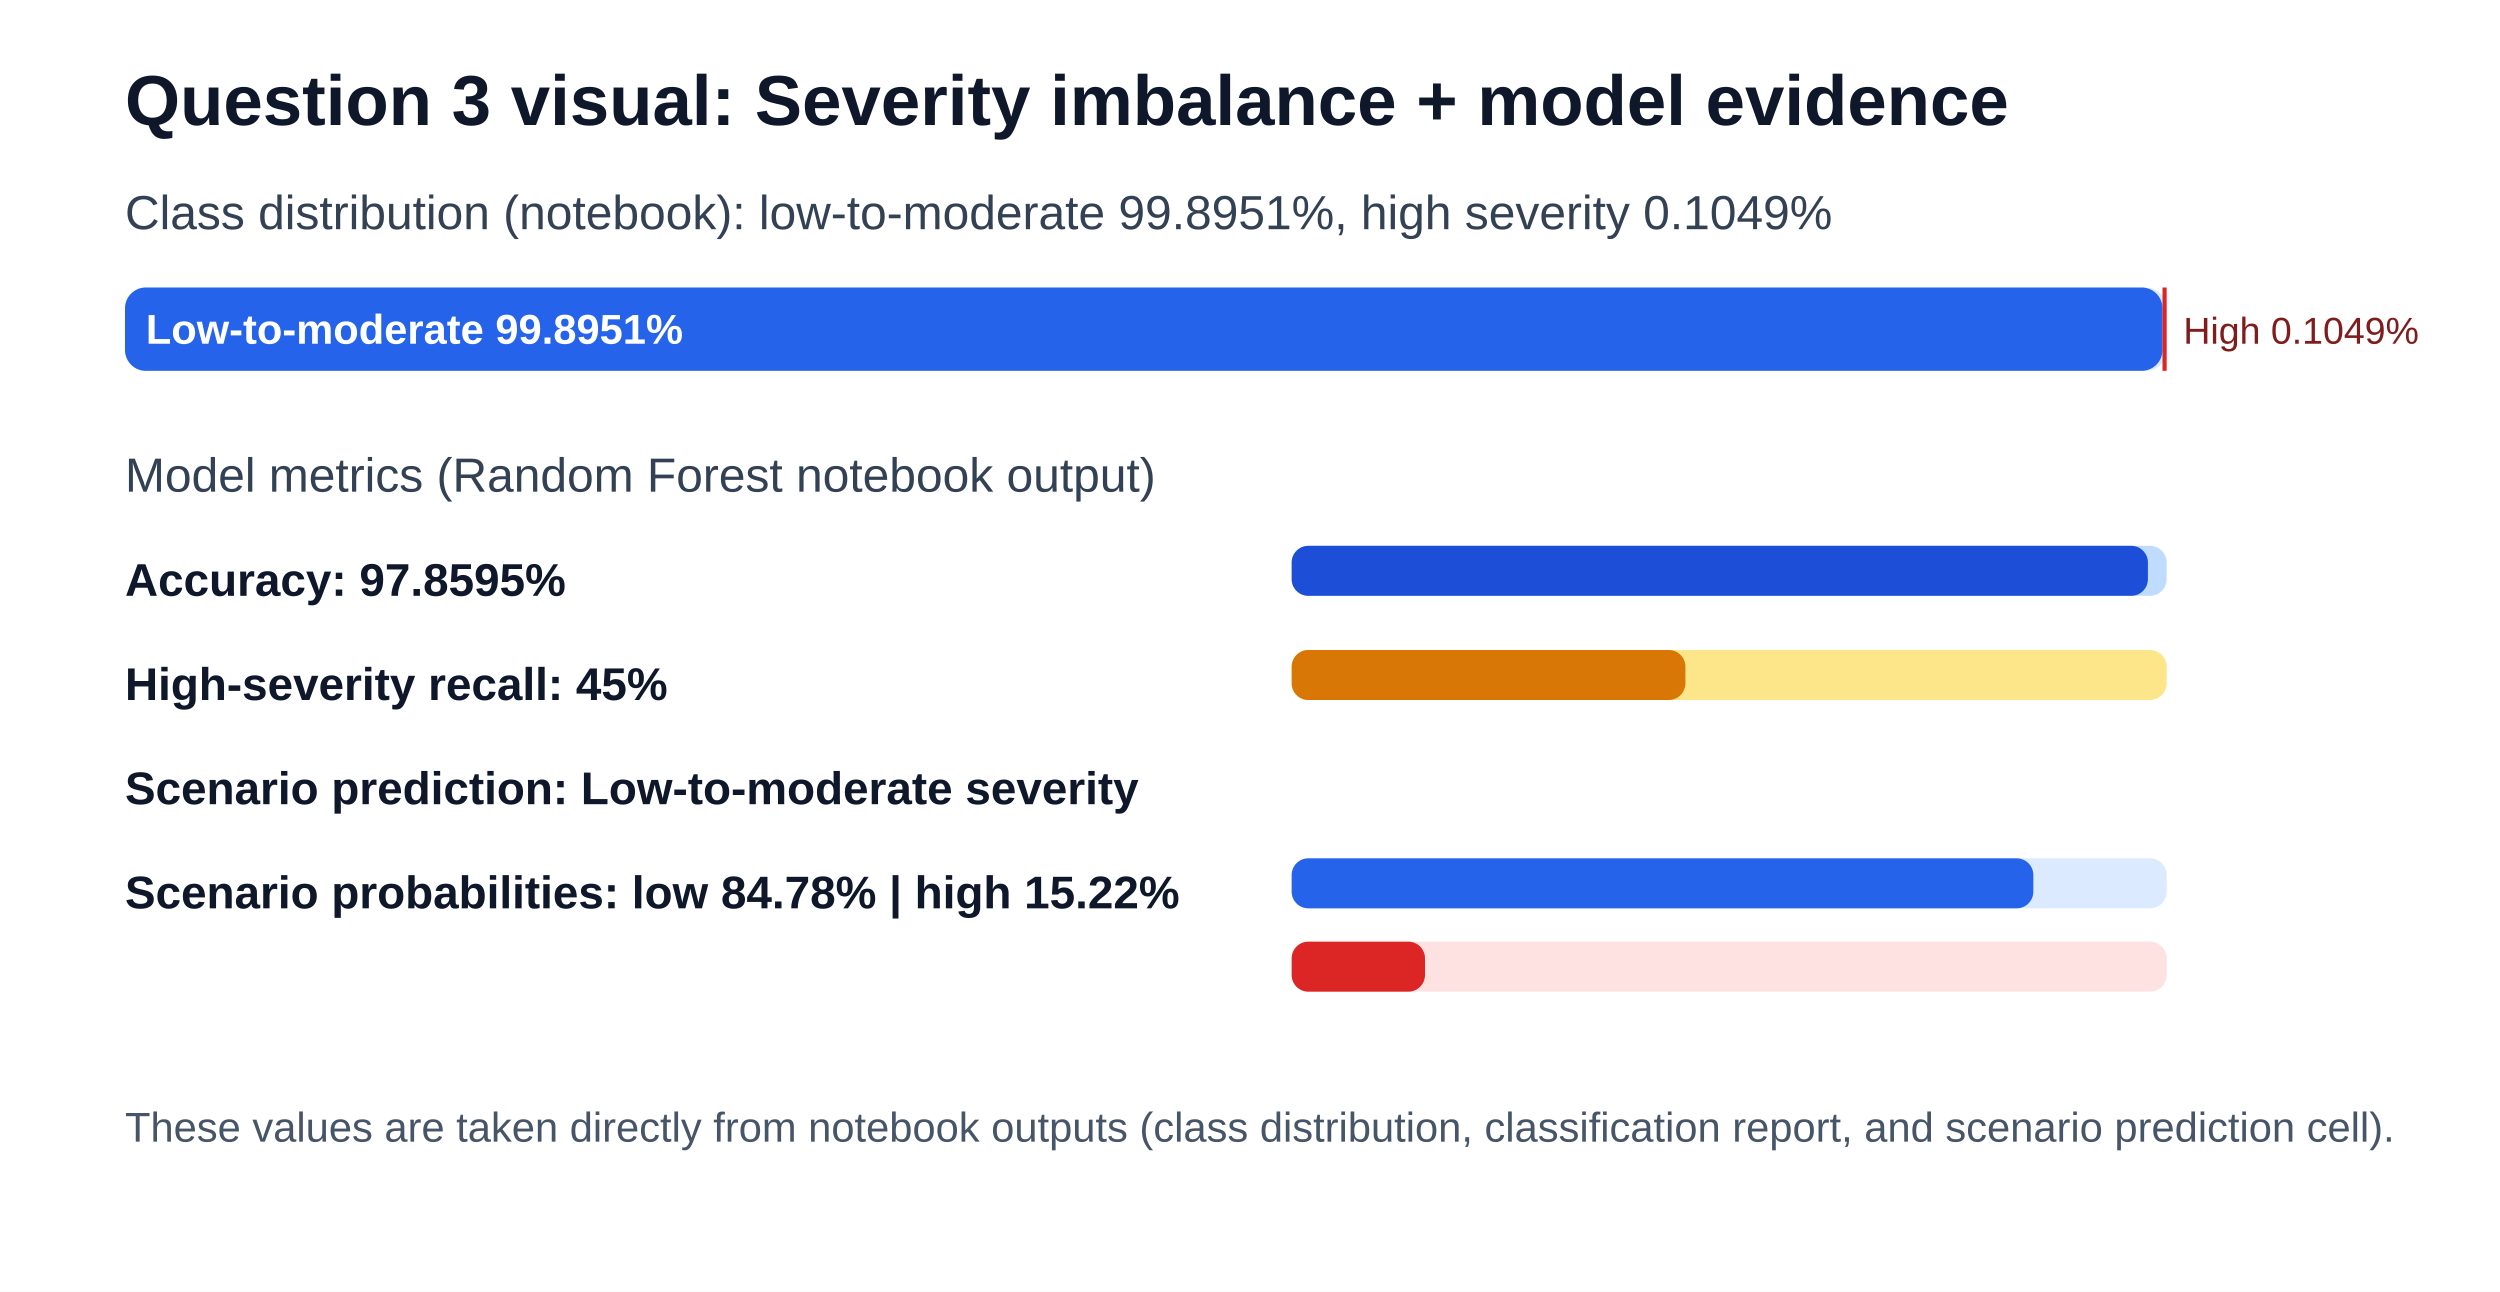
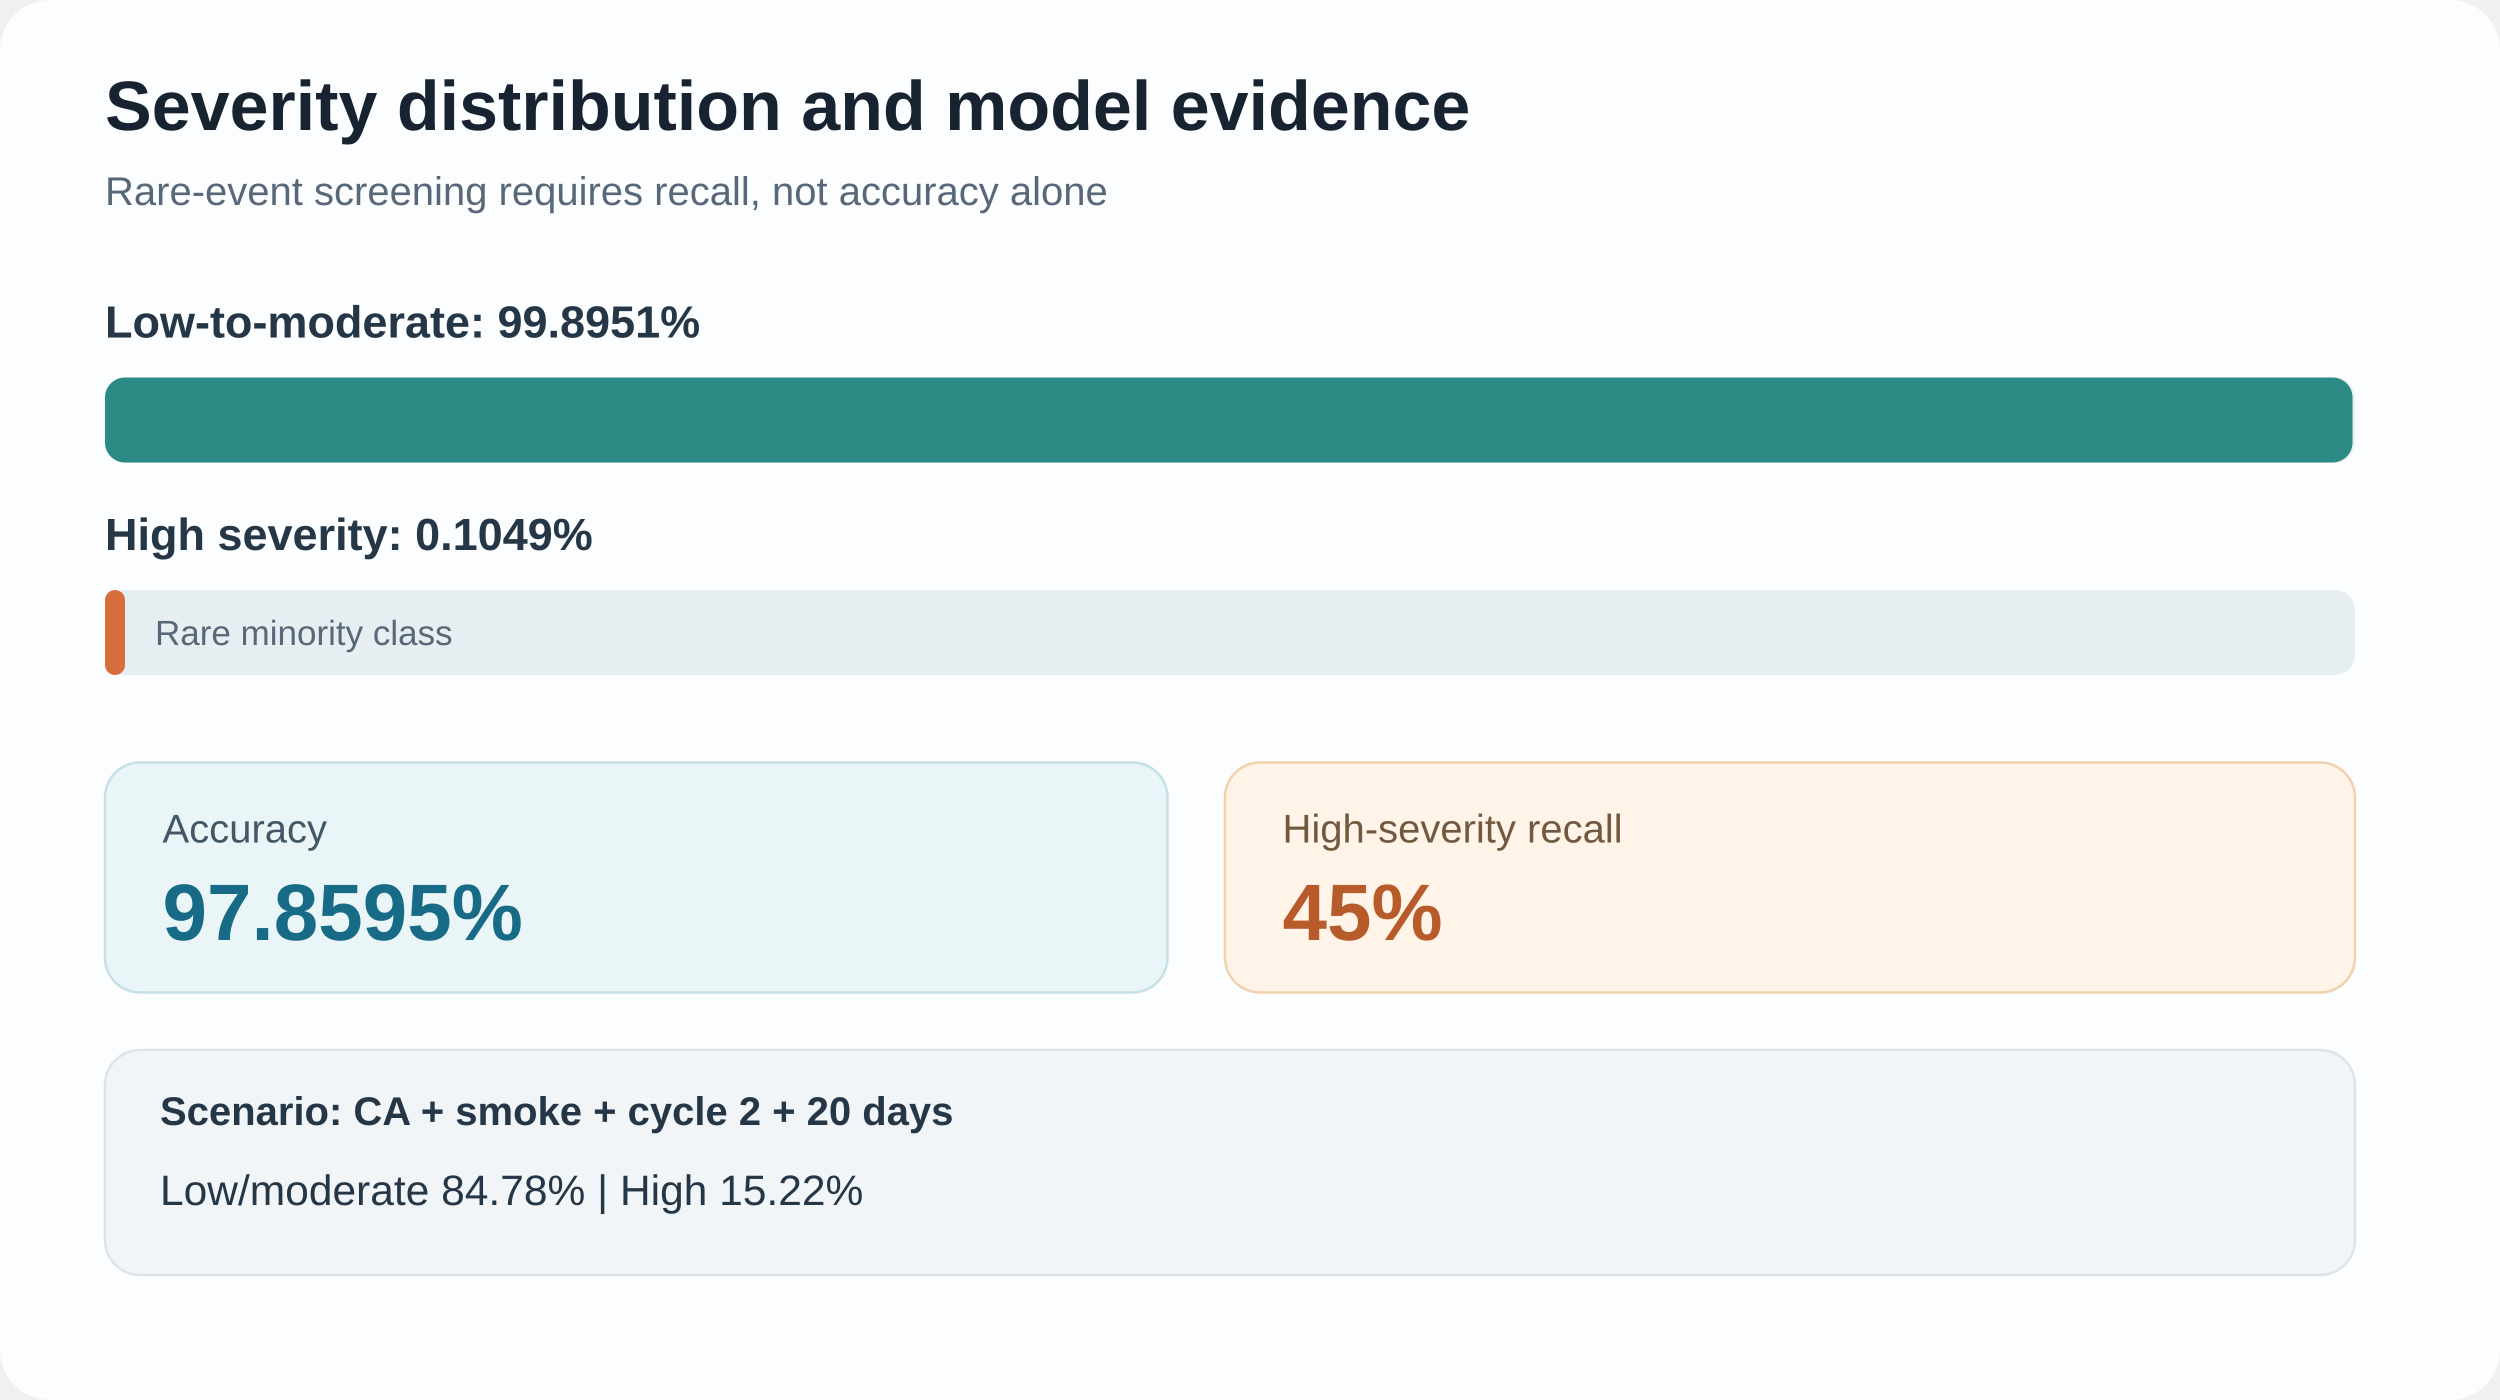
- <svg xmlns="http://www.w3.org/2000/svg" width="1200" height="620" viewBox="0 0 1200 620" role="img" aria-labelledby="q3t q3d">
-   <rect width="1200" height="620" fill="#ffffff" />
-   <text x="60" y="60" font-family="Arial, sans-serif" font-size="34" font-weight="700" fill="#0f172a">Question 3 visual: Severity imbalance + model evidence</text>
-   <text x="60" y="110" font-family="Arial, sans-serif" font-size="23" fill="#334155">Class distribution (notebook): low-to-moderate 99.8951%, high severity 0.1049%</text>
-   <rect x="60" y="138" width="980" height="40" rx="10" fill="#dbeafe" />
-   <rect x="60" y="138" width="978" height="40" rx="10" fill="#2563eb" />
-   <rect x="1038" y="138" width="2" height="40" fill="#dc2626" />
-   <text x="70" y="165" font-family="Arial, sans-serif" font-size="20" fill="#ffffff" font-weight="700">Low-to-moderate 99.8951%</text>
-   <text x="1048" y="165" font-family="Arial, sans-serif" font-size="18" fill="#7f1d1d">High 0.1049%</text>
-   <text x="60" y="236" font-family="Arial, sans-serif" font-size="23" fill="#334155">Model metrics (Random Forest notebook output)</text>
-   <g font-family="Arial, sans-serif" font-size="22" fill="#0f172a" font-weight="600">
-     <text x="60" y="286">Accuracy: 97.8595%</text>
-     <text x="60" y="336">High-severity recall: 45%</text>
-     <text x="60" y="386">Scenario prediction: Low-to-moderate severity</text>
-     <text x="60" y="436">Scenario probabilities: low 84.78% | high 15.22%</text>
-   </g>
-   <rect x="620" y="262" width="420" height="24" rx="8" fill="#bfdbfe" />
-   <rect x="620" y="262" width="411" height="24" rx="8" fill="#1d4ed8" />
-   <rect x="620" y="312" width="420" height="24" rx="8" fill="#fde68a" />
-   <rect x="620" y="312" width="189" height="24" rx="8" fill="#d97706" />
-   <rect x="620" y="412" width="420" height="24" rx="8" fill="#dbeafe" />
-   <rect x="620" y="412" width="356" height="24" rx="8" fill="#2563eb" />
-   <rect x="620" y="452" width="420" height="24" rx="8" fill="#fee2e2" />
-   <rect x="620" y="452" width="64" height="24" rx="8" fill="#dc2626" />
-   <text x="60" y="548" font-family="Arial, sans-serif" font-size="20" fill="#475569">These values are taken directly from notebook outputs (class distribution, classification report, and scenario prediction cell).</text>
+ <svg xmlns="http://www.w3.org/2000/svg" viewBox="0 0 1000 560" role="img" aria-labelledby="title desc">
+   <rect width="1000" height="560" rx="20" fill="#fbfdfe" />
+   <text x="42" y="52" font-family="Arial,sans-serif" font-size="28" font-weight="700" fill="#182331">Severity distribution and model evidence</text>
+   <text x="42" y="82" font-family="Arial,sans-serif" font-size="16" fill="#586879">Rare-event screening requires recall, not accuracy alone</text>
+   <text x="42" y="135" font-family="Arial,sans-serif" font-size="18" font-weight="700" fill="#253747">Low-to-moderate: 99.8951%</text>
+   <rect x="42" y="151" width="900" height="34" rx="8" fill="#e7eef2" />
+   <rect x="42" y="151" width="899" height="34" rx="8" fill="#2b8b84" />
+   <text x="42" y="220" font-family="Arial,sans-serif" font-size="18" font-weight="700" fill="#253747">High severity: 0.1049%</text>
+   <rect x="42" y="236" width="900" height="34" rx="8" fill="#e7eef2" />
+   <rect x="42" y="236" width="8" height="34" rx="4" fill="#d66d3c" />
+   <text x="62" y="258" font-family="Arial,sans-serif" font-size="14" fill="#586879">Rare minority class</text>
+   <rect x="42" y="305" width="425" height="92" rx="14" fill="#eaf5f8" stroke="#c5e0e6" />
+   <text x="65" y="337" font-family="Arial,sans-serif" font-size="16" fill="#425866">Accuracy</text>
+   <text x="65" y="376" font-family="Arial,sans-serif" font-size="32" font-weight="700" fill="#176b87">97.8595%</text>
+   <rect x="490" y="305" width="452" height="92" rx="14" fill="#fff4e7" stroke="#f0d2ad" />
+   <text x="513" y="337" font-family="Arial,sans-serif" font-size="16" fill="#72583e">High-severity recall</text>
+   <text x="513" y="376" font-family="Arial,sans-serif" font-size="32" font-weight="700" fill="#b85b2b">45%</text>
+   <rect x="42" y="420" width="900" height="90" rx="14" fill="#f2f5f7" stroke="#dce4eb" />
+   <text x="64" y="450" font-family="Arial,sans-serif" font-size="16" font-weight="700" fill="#253747">Scenario: CA + smoke + cycle 2 + 20 days</text>
+   <text x="64" y="482" font-family="Arial,sans-serif" font-size="17" fill="#253747">Low/moderate 84.78%  |  High 15.22%</text>
</svg>
